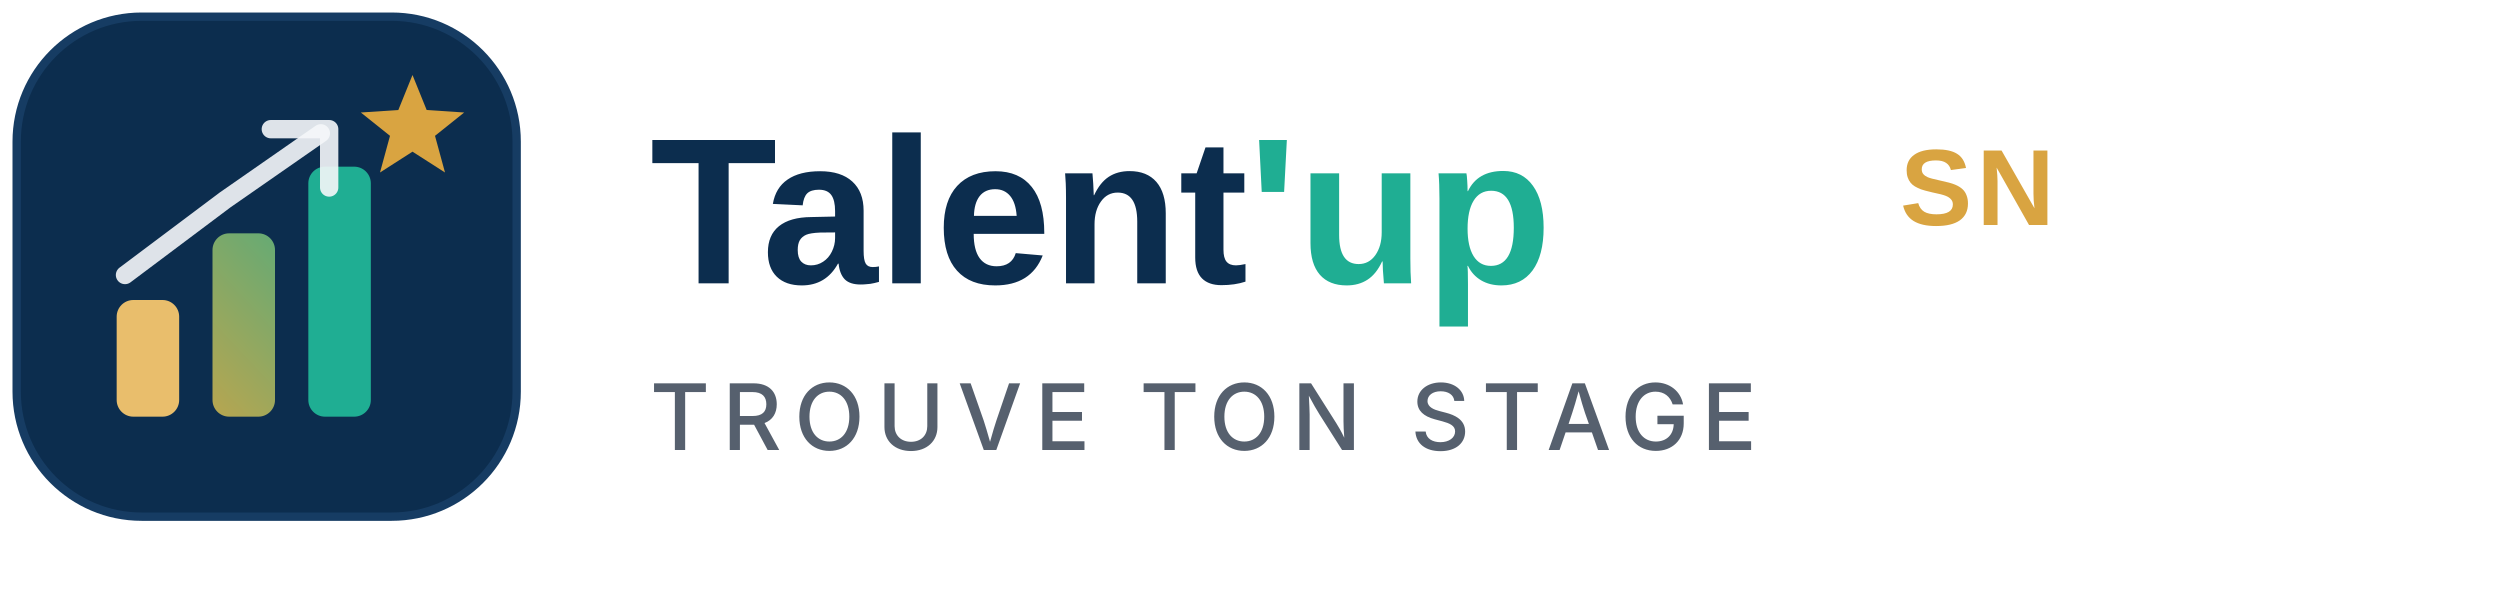
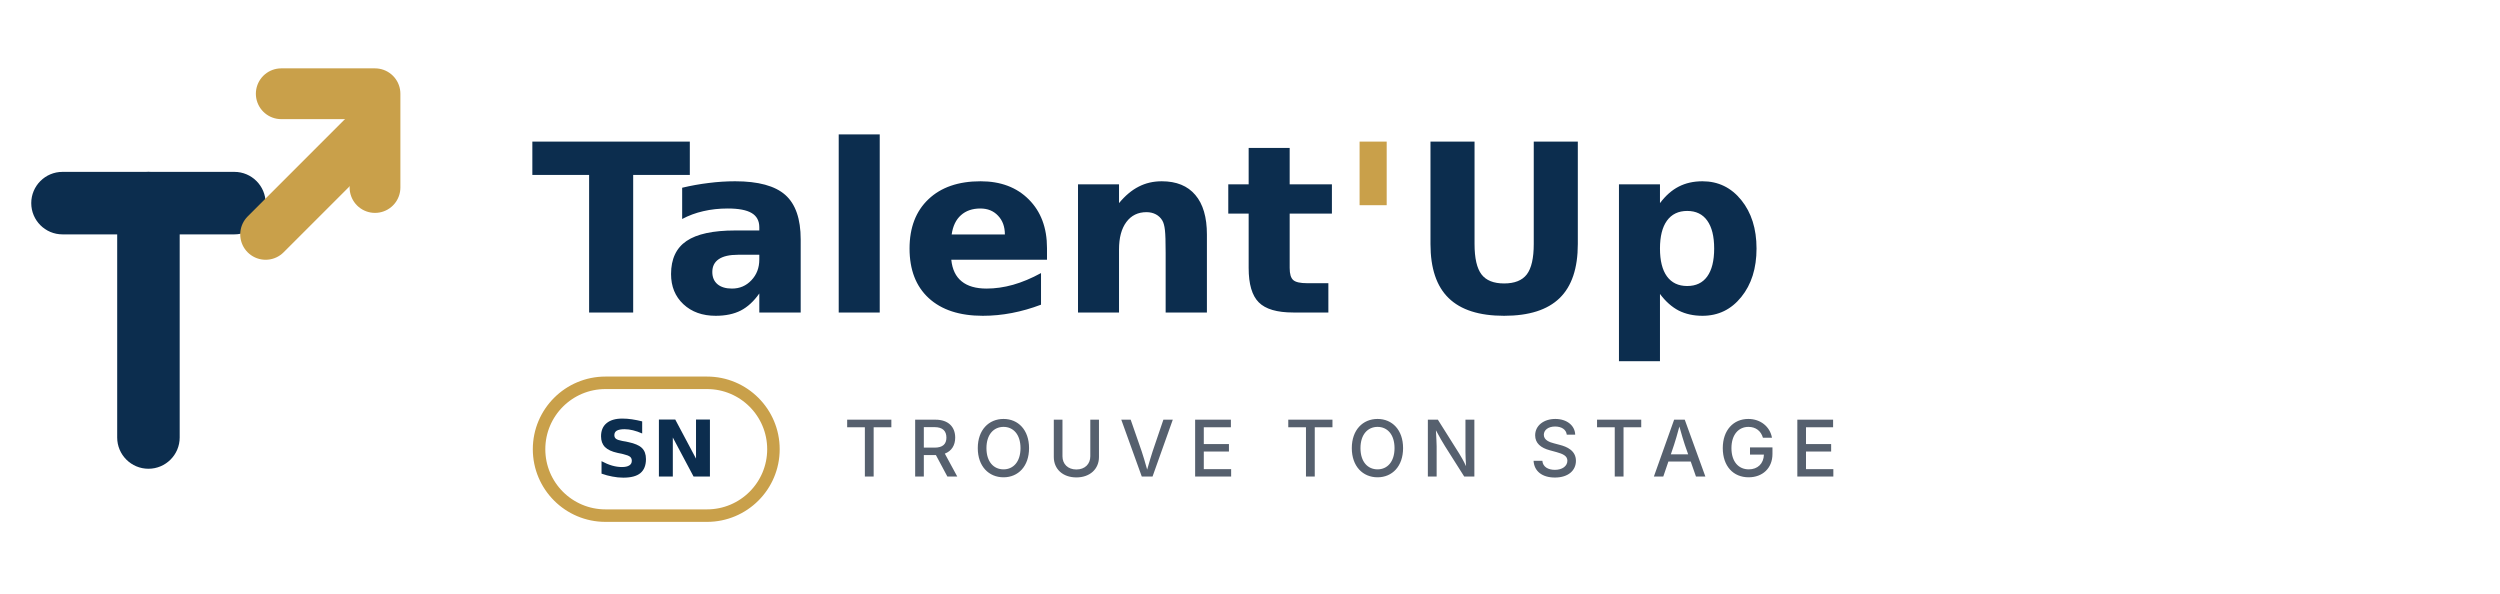
- <svg xmlns="http://www.w3.org/2000/svg" width="300" height="72" viewBox="0 0 300 72" role="img" aria-label="Talent'up SN">
-   <defs>
-     <linearGradient id="tuGradFull" x1="12" y1="48" x2="46" y2="16" gradientUnits="userSpaceOnUse">
-       <stop offset="0" stop-color="#D9A441" />
-       <stop offset="1" stop-color="#1FAE93" />
-     </linearGradient>
-   </defs>
-   <rect x="2" y="2" width="60" height="60" rx="15" fill="#0C2D4E" />
-   <rect x="2" y="2" width="60" height="60" rx="15" fill="none" stroke="#163C63" stroke-width="1" />
-   <rect x="14" y="36" width="7.5" height="14" rx="2" fill="#E9BE6C" />
-   <rect x="25.5" y="28" width="7.5" height="22" rx="2" fill="url(#tuGradFull)" />
-   <rect x="37" y="20" width="7.5" height="30" rx="2" fill="#1FAE93" />
-   <path d="M15 33 L27 24 L38.5 16" fill="none" stroke="#F5F7FA" stroke-width="2.2" stroke-linecap="round" stroke-linejoin="round" opacity="0.9" />
-   <path d="M32.5 15.5 L39.5 15.5 L39.5 22.5" fill="none" stroke="#F5F7FA" stroke-width="2.2" stroke-linecap="round" stroke-linejoin="round" opacity="0.9" />
-   <path d="M49.5 9 L51.2 13.2 L55.7 13.5 L52.2 16.3 L53.4 20.7 L49.5 18.2 L45.6 20.7 L46.8 16.3 L43.3 13.5 L47.8 13.2 Z" fill="#D9A441" />
-   <text x="78" y="34" font-family="Sora, Arial, sans-serif" font-weight="700" font-size="25" fill="#0C2D4E">Talent<tspan fill="#1FAE93">'up</tspan>
-   </text>
-   <text x="228" y="27" font-family="Sora, Arial, sans-serif" font-weight="700" font-size="13" fill="#D9A441" letter-spacing="0.5">SN</text>
-   <text x="78" y="54" font-family="Inter, Arial, sans-serif" font-weight="500" font-size="11" letter-spacing="1.5" fill="#56606E">TROUVE TON STAGE</text>
+ <svg xmlns="http://www.w3.org/2000/svg" width="320" height="76" viewBox="0 0 320 76" role="img" aria-label="Talent'Up SN">
+   <rect x="4" y="22" width="30" height="8" rx="4" fill="#0C2D4E" />
+   <rect x="15" y="22" width="8" height="38" rx="4" fill="#0C2D4E" />
+   <path d="M34 30 L47 17" fill="none" stroke="#C9A04A" stroke-width="6.5" stroke-linecap="round" />
+   <path d="M36 12 H48 V24" fill="none" stroke="#C9A04A" stroke-width="6.5" stroke-linecap="round" stroke-linejoin="round" />
+   <text x="68" y="40" font-family="Sora, 'DejaVu Sans', Arial, sans-serif" font-weight="700" font-size="30" fill="#0C2D4E">Talent<tspan fill="#C9A04A">'</tspan>Up</text>
+   <rect x="69" y="49" width="30" height="17" rx="8.5" fill="none" stroke="#C9A04A" stroke-width="1.6" />
+   <text x="84" y="61" text-anchor="middle" font-family="Sora, 'DejaVu Sans', Arial, sans-serif" font-weight="700" font-size="10" fill="#0C2D4E">SN</text>
+   <text x="108" y="61" font-family="Inter, Arial, sans-serif" font-weight="500" font-size="10" letter-spacing="1.8" fill="#56606E">TROUVE TON STAGE</text>
</svg>
